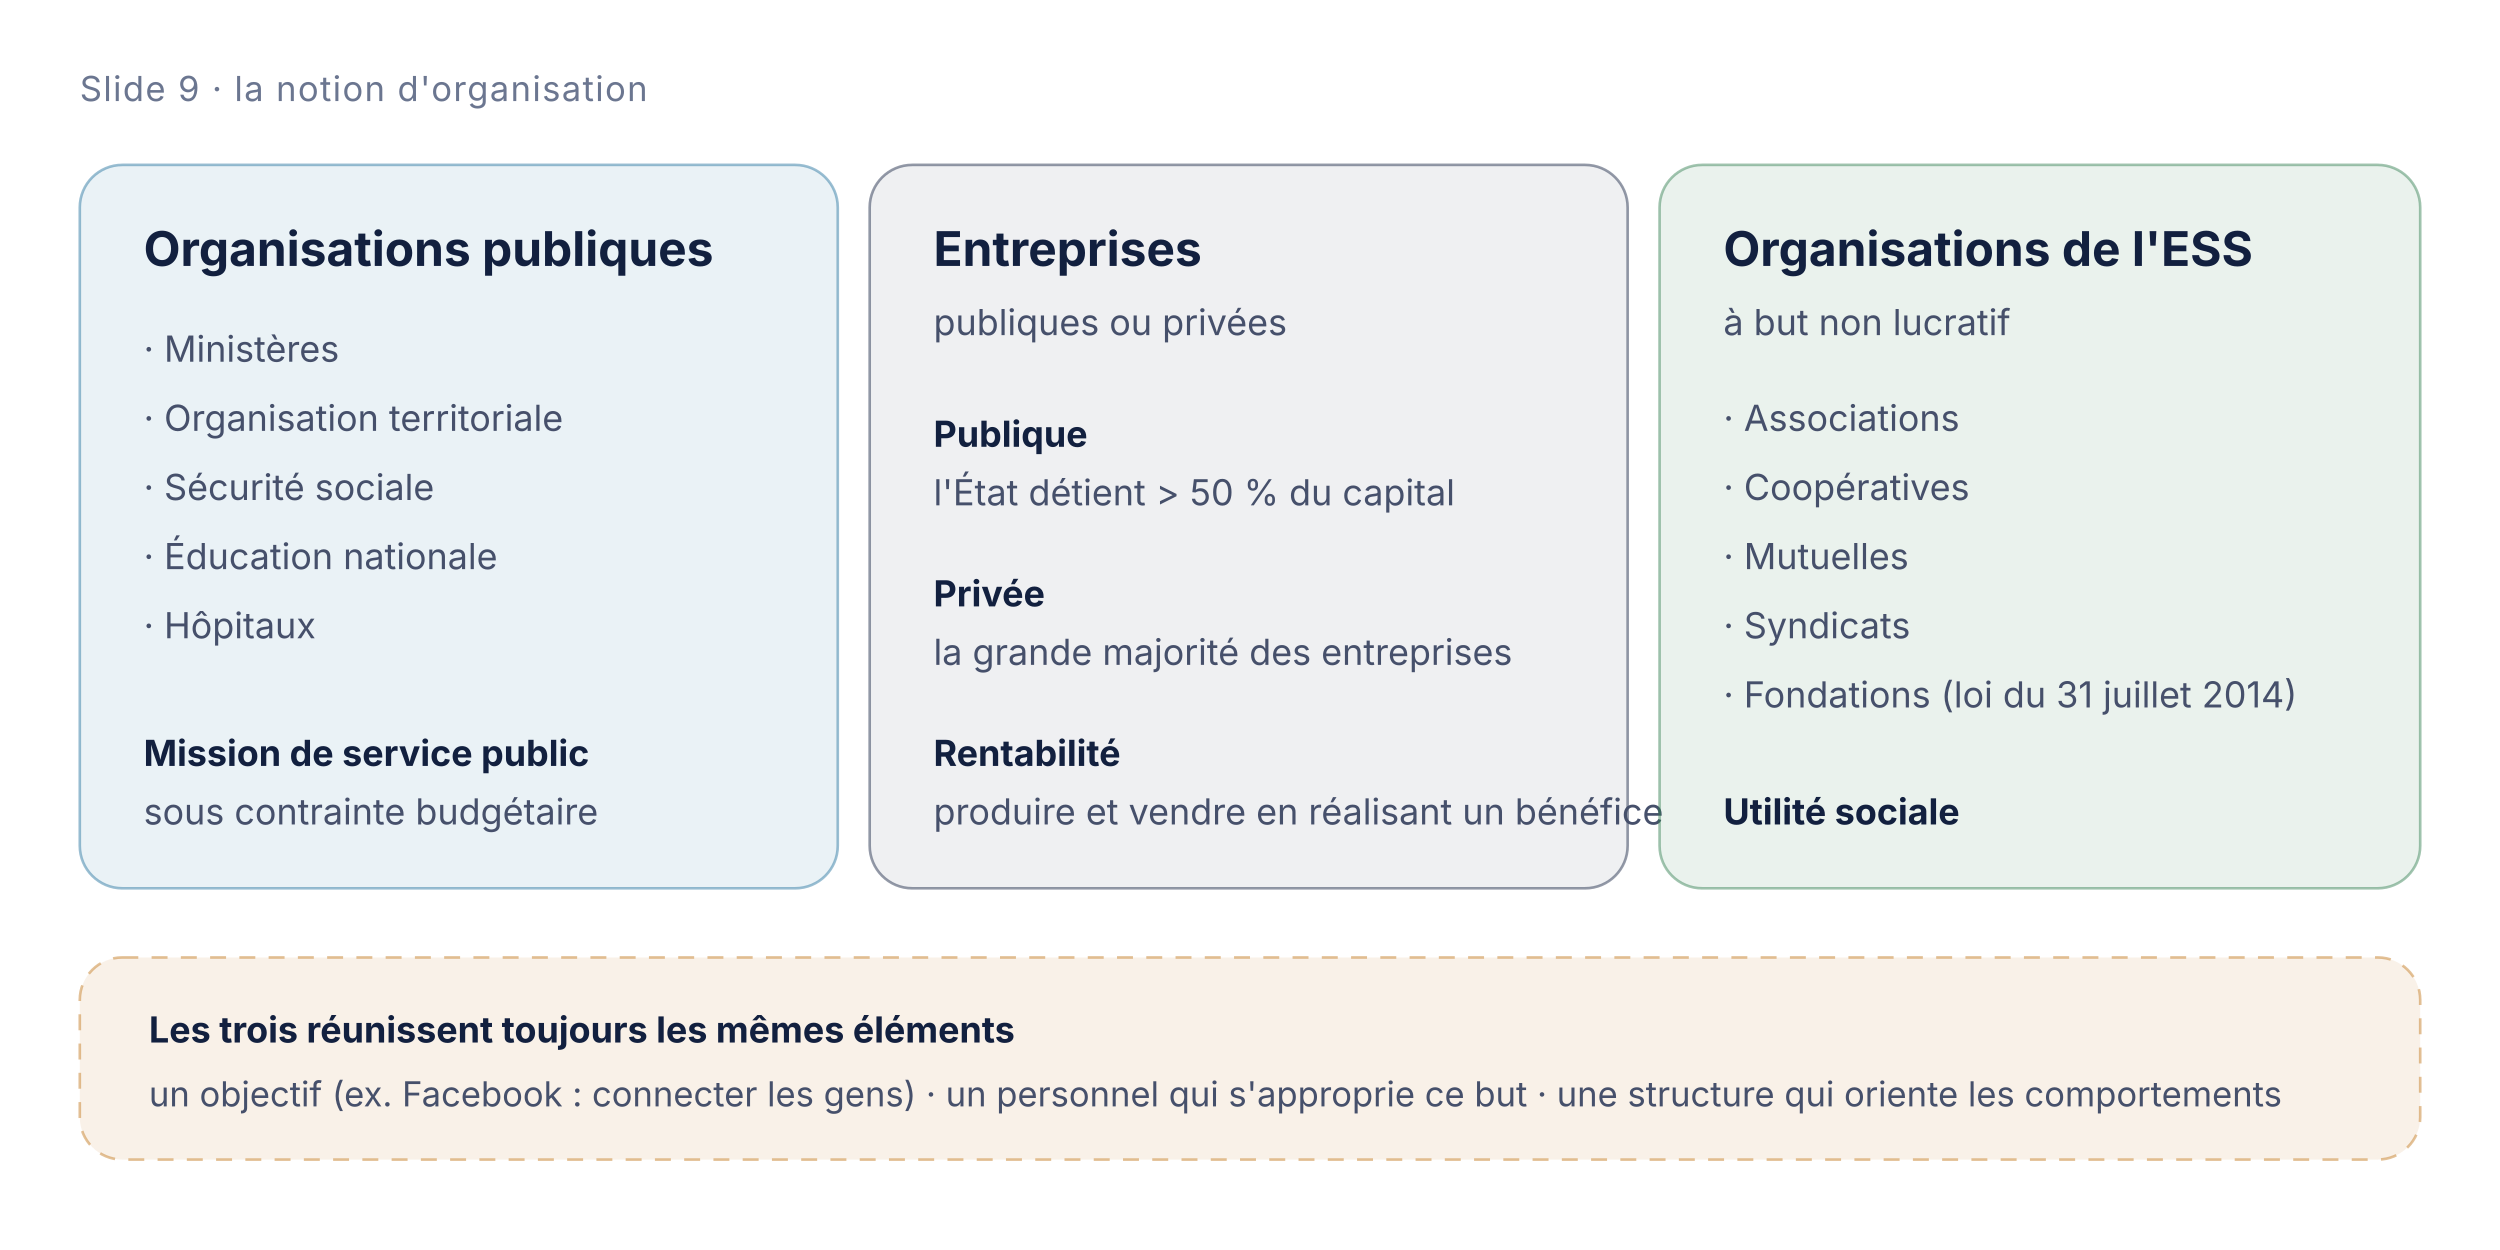
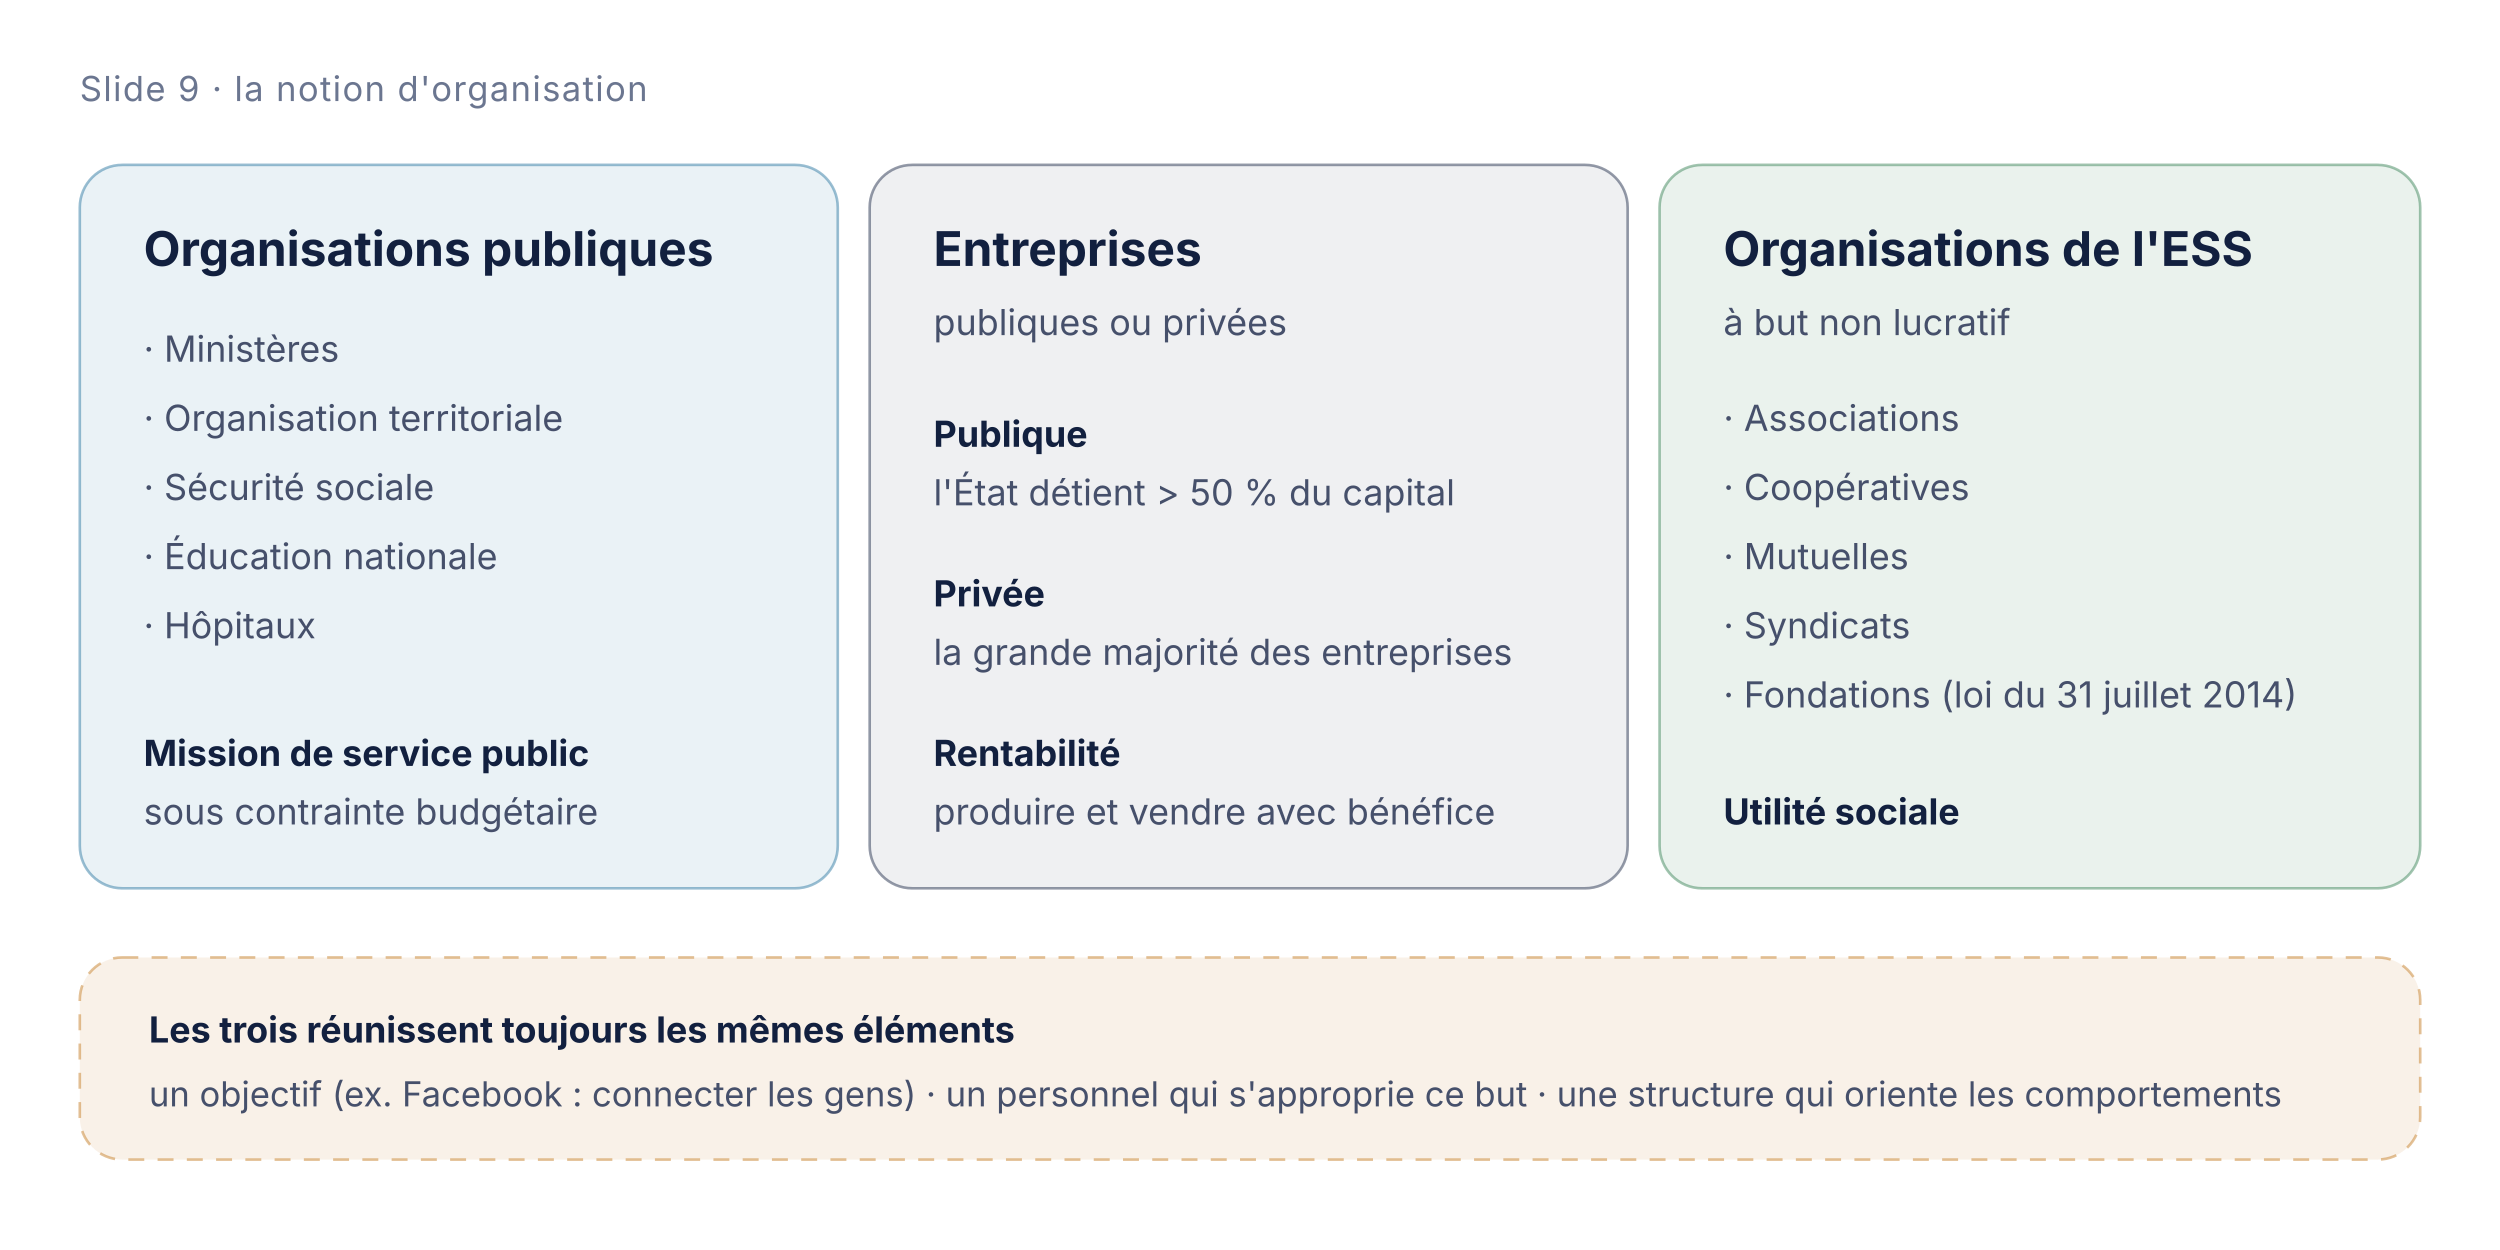
<svg xmlns="http://www.w3.org/2000/svg" viewBox="0 0 940 470" width="940" height="470" role="img" aria-label="Les trois grandes familles d organisations">
  <rect width="940" height="470" fill="#ffffff" />
  <style>
    .t    { font-family: system-ui, -apple-system, 'Segoe UI', sans-serif; fill: #12203f; }
    .cap  { font-size: 13px; letter-spacing: .04em; text-transform: uppercase; fill: #6b7690; }
    .fam  { font-size: 18px; font-weight: 700; }
    .it   { font-size: 13.5px; fill: #46506b; }
    .key  { font-size: 13.5px; font-weight: 700; fill: #12203f; }
    .foot { font-size: 13px; fill: #46506b; }
  </style>
  <text class="t cap" x="30" y="38">Slide 9 · la notion d'organisation</text>
  <rect x="30" y="62" width="285" height="272" rx="16" fill="#1f6f9c" fill-opacity="0.09" stroke="#1f6f9c" stroke-opacity="0.45" />
  <text class="t fam" x="54" y="100" fill="#1f6f9c">Organisations publiques</text>
  <text class="t it" x="54" y="136">· Ministères</text>
  <text class="t it" x="54" y="162">· Organisation territoriale</text>
  <text class="t it" x="54" y="188">· Sécurité sociale</text>
  <text class="t it" x="54" y="214">· Éducation nationale</text>
  <text class="t it" x="54" y="240">· Hôpitaux</text>
  <text class="t key" x="54" y="288">Mission de service public</text>
  <text class="t it" x="54" y="310">sous contrainte budgétaire</text>
  <rect x="327" y="62" width="285" height="272" rx="16" fill="#12203f" fill-opacity="0.07" stroke="#12203f" stroke-opacity="0.45" />
  <text class="t fam" x="351" y="100">Entreprises</text>
  <text class="t it" x="351" y="126">publiques ou privées</text>
  <text class="t key" x="351" y="168">Publique</text>
  <text class="t it" x="351" y="190">l'État détient &gt; 50 % du capital</text>
  <text class="t key" x="351" y="228">Privée</text>
  <text class="t it" x="351" y="250">la grande majorité des entreprises</text>
  <text class="t key" x="351" y="288">Rentabilité</text>
-   <text class="t it" x="351" y="310">produire et vendre en réalisant un bénéfice</text>
+   <text class="t it" x="351" y="310">produire et vendre avec bénéfice</text>
  <rect x="624" y="62" width="286" height="272" rx="16" fill="#2f7d4f" fill-opacity="0.10" stroke="#2f7d4f" stroke-opacity="0.45" />
  <text class="t fam" x="648" y="100" fill="#2f7d4f">Organisations de l'ESS</text>
  <text class="t it" x="648" y="126">à but non lucratif</text>
  <text class="t it" x="648" y="162">· Associations</text>
  <text class="t it" x="648" y="188">· Coopératives</text>
  <text class="t it" x="648" y="214">· Mutuelles</text>
  <text class="t it" x="648" y="240">· Syndicats</text>
  <text class="t it" x="648" y="266">· Fondations (loi du 31 juillet 2014)</text>
  <text class="t key" x="648" y="310">Utilité sociale</text>
  <rect x="30" y="360" width="880" height="76" rx="16" fill="#c2761a" fill-opacity="0.10" stroke="#c2761a" stroke-opacity="0.45" stroke-dasharray="6 5" />
  <text class="t key" x="56" y="392">Les trois réunissent toujours les mêmes éléments</text>
  <text class="t foot" x="56" y="416">un objectif (ex. Facebook : connecter les gens) · un personnel qui s'approprie ce but · une structure qui oriente les comportements</text>
</svg>
